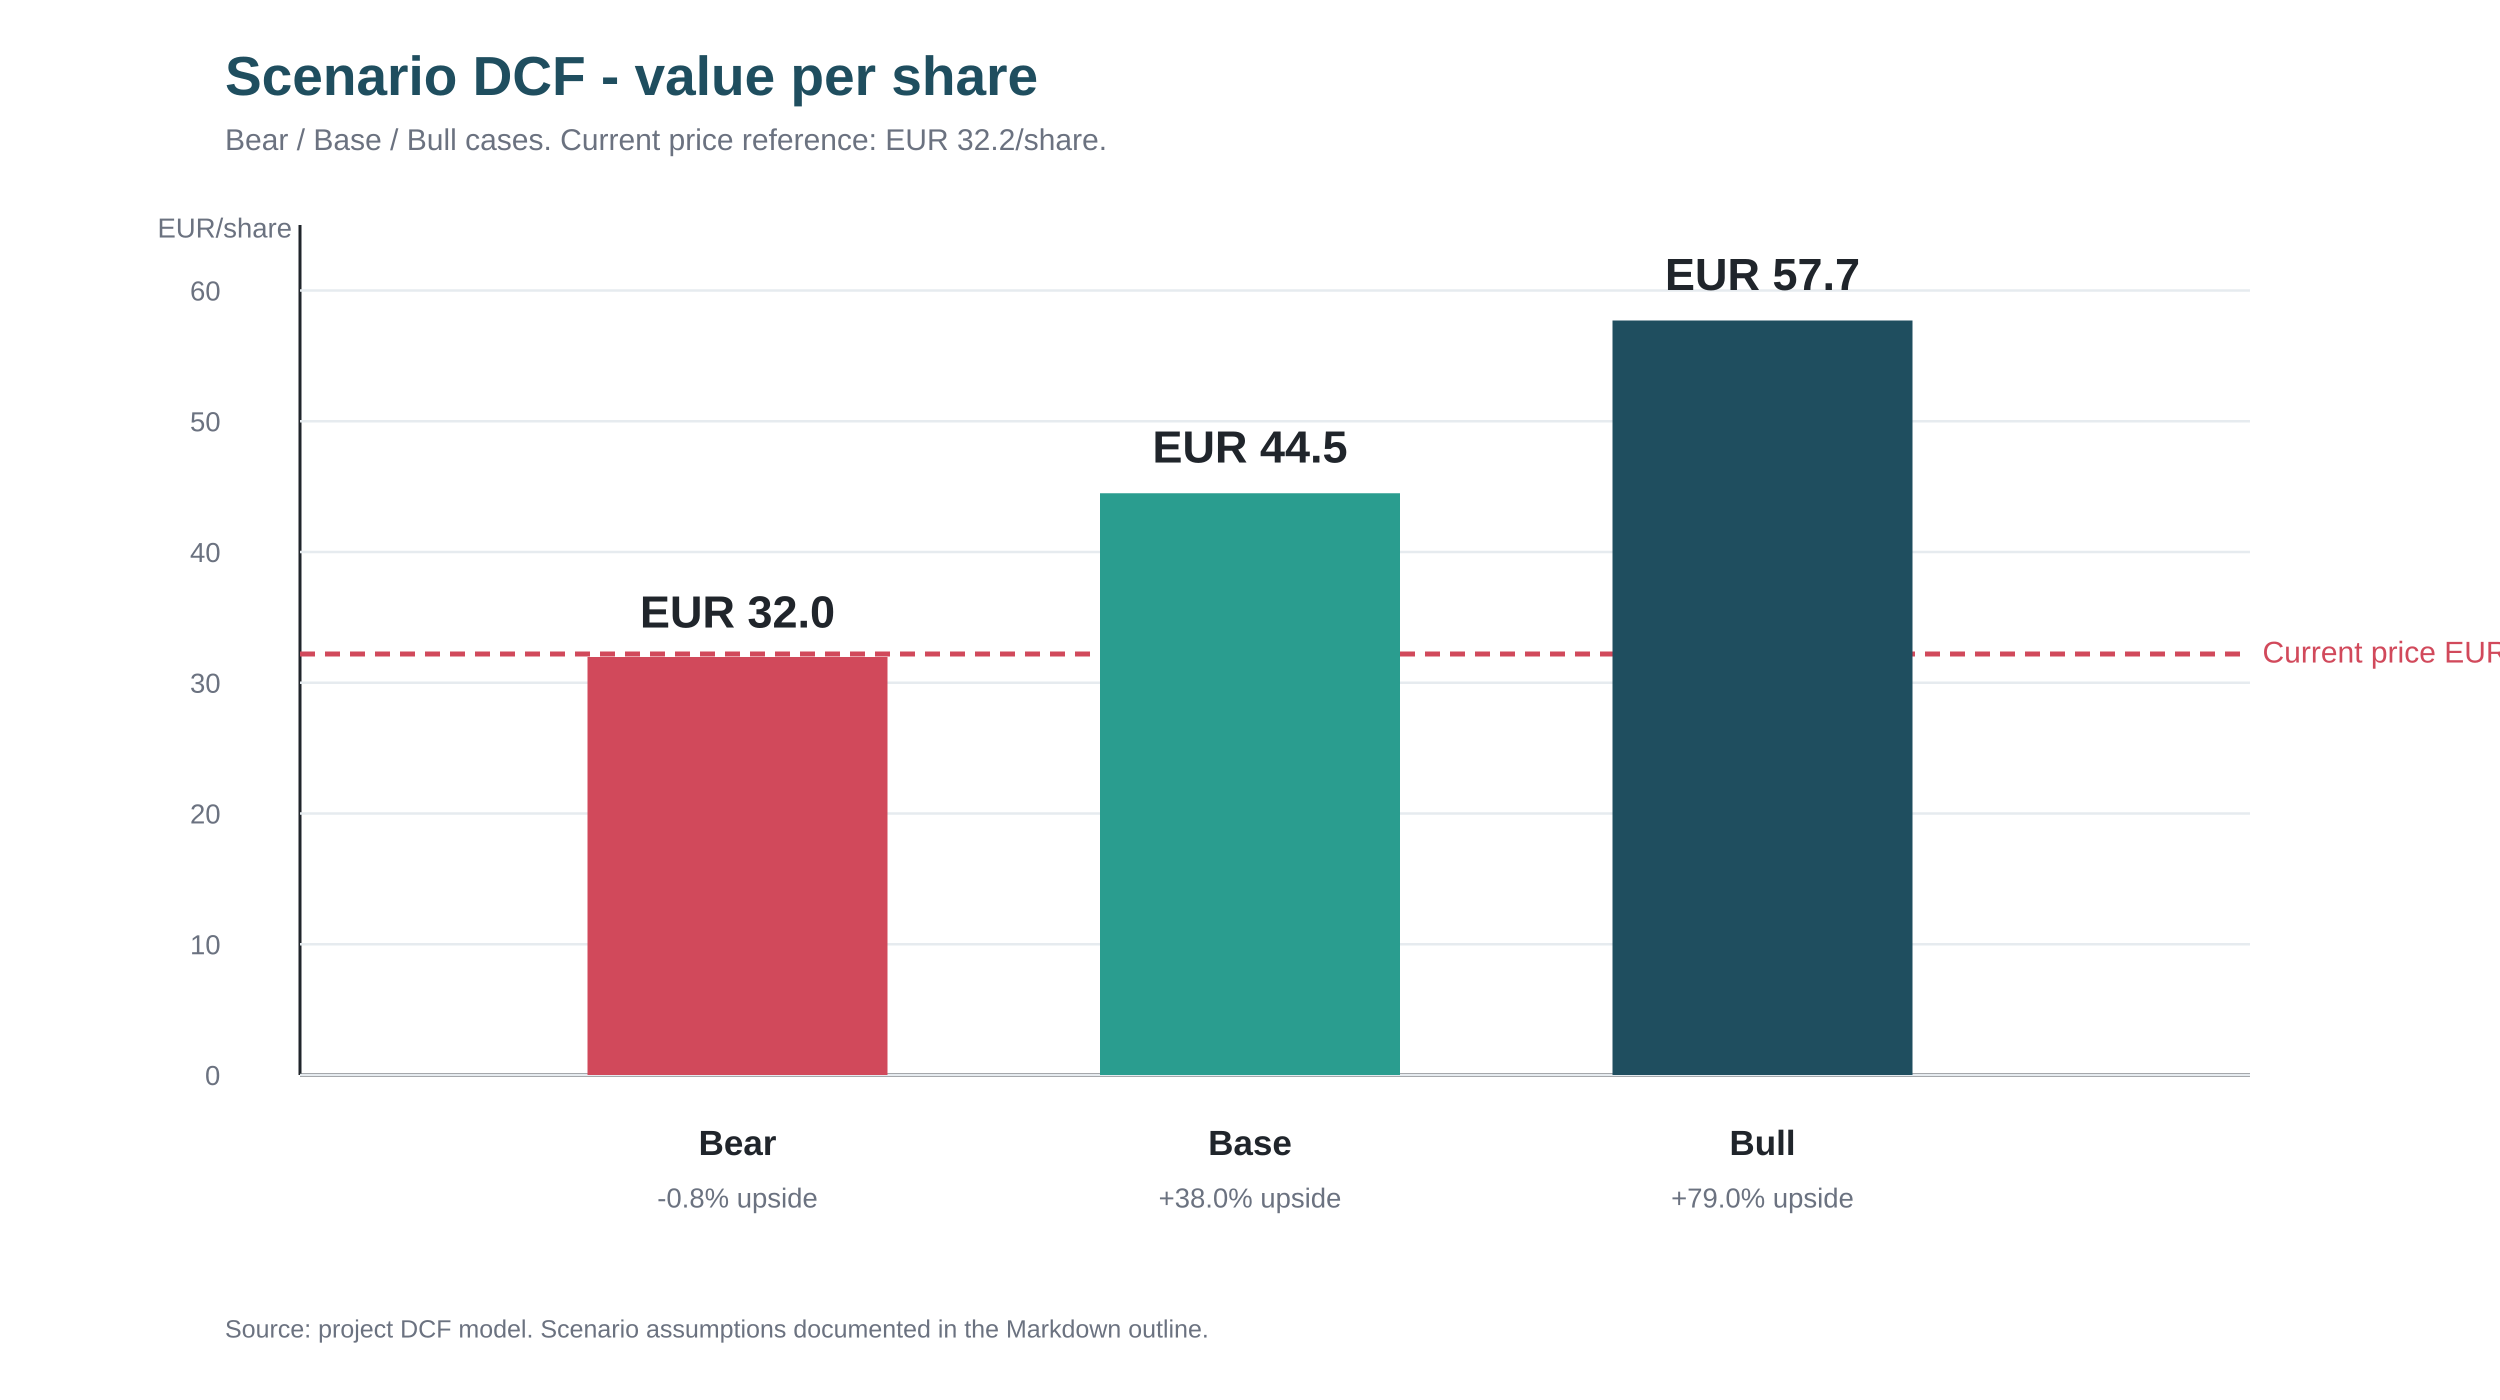
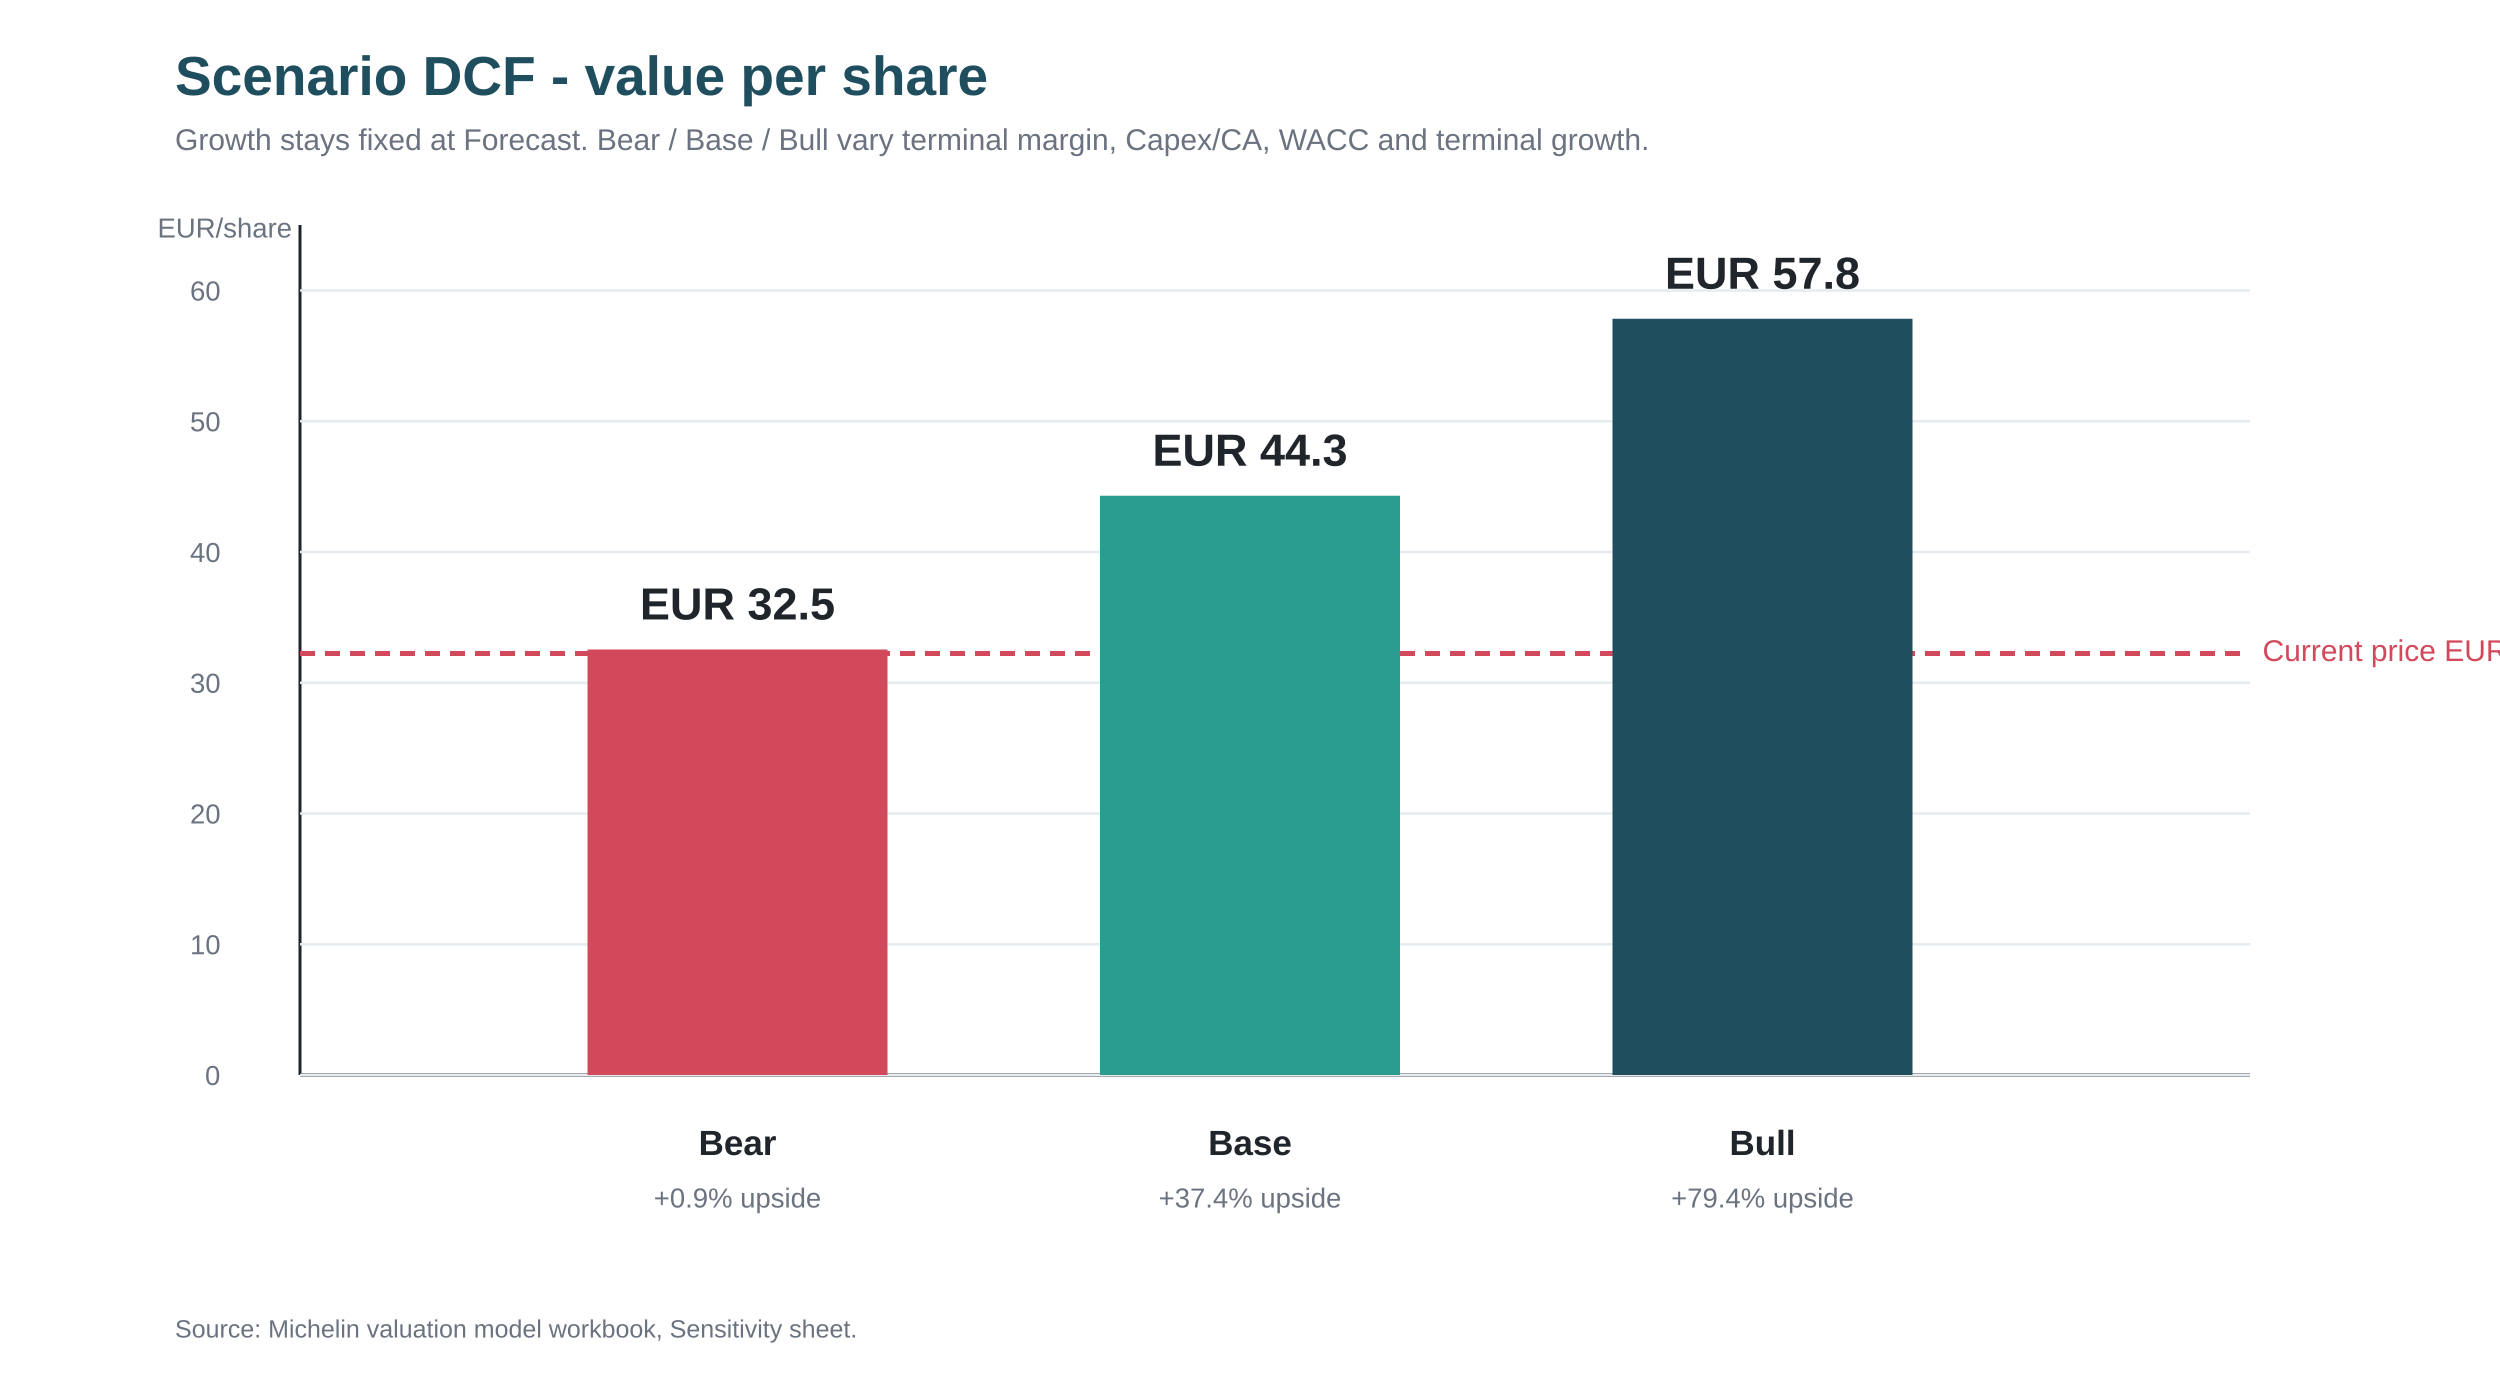
<svg xmlns="http://www.w3.org/2000/svg" width="1000" height="560" viewBox="0 0 1000 560">
  <rect width="1000" height="560" fill="#ffffff" />
-   <text x="90" y="38" font-family="Arial, Helvetica, sans-serif" font-size="22" font-weight="700" fill="#1F4E5F">Scenario DCF - value per share</text>
-   <text x="90" y="60" font-family="Arial, Helvetica, sans-serif" font-size="12" fill="#6B7280">Bear / Base / Bull cases. Current price reference: EUR 32.2/share.</text>
+   <text x="70" y="38" font-family="Arial, Helvetica, sans-serif" font-size="22" font-weight="700" fill="#1F4E5F">Scenario DCF - value per share</text>
+   <text x="70" y="60" font-family="Arial, Helvetica, sans-serif" font-size="12" fill="#6B7280">Growth stays fixed at Forecast. Bear / Base / Bull vary terminal margin, Capex/CA, WACC and terminal growth.</text>
  <line x1="120" y1="430" x2="900" y2="430" stroke="#20252B" stroke-width="1.2" />
  <line x1="120" y1="90" x2="120" y2="430" stroke="#20252B" stroke-width="1.2" />
  <g font-family="Arial, Helvetica, sans-serif" font-size="11" fill="#6B7280">
-     <line x1="120" y1="430" x2="900" y2="430" stroke="#E6EBEF" stroke-width="1" />
-     <text x="82" y="434">0</text>
+     <line x1="120" y1="430.0" x2="900" y2="430.0" stroke="#E6EBEF" stroke-width="1" />
+     <text x="82" y="434.0">0</text>
    <line x1="120" y1="377.7" x2="900" y2="377.7" stroke="#E6EBEF" stroke-width="1" />
    <text x="76" y="381.7">10</text>
    <line x1="120" y1="325.4" x2="900" y2="325.4" stroke="#E6EBEF" stroke-width="1" />
    <text x="76" y="329.4">20</text>
    <line x1="120" y1="273.1" x2="900" y2="273.1" stroke="#E6EBEF" stroke-width="1" />
    <text x="76" y="277.1">30</text>
    <line x1="120" y1="220.8" x2="900" y2="220.8" stroke="#E6EBEF" stroke-width="1" />
    <text x="76" y="224.8">40</text>
    <line x1="120" y1="168.5" x2="900" y2="168.5" stroke="#E6EBEF" stroke-width="1" />
    <text x="76" y="172.5">50</text>
    <line x1="120" y1="116.2" x2="900" y2="116.2" stroke="#E6EBEF" stroke-width="1" />
    <text x="76" y="120.2">60</text>
    <text x="63" y="95">EUR/share</text>
  </g>
-   <line x1="120" y1="261.6" x2="900" y2="261.6" stroke="#D1495B" stroke-width="2" stroke-dasharray="6 4" />
-   <text x="905" y="265" font-family="Arial, Helvetica, sans-serif" font-size="12" fill="#D1495B">Current price EUR 32.2</text>
-   <g font-family="Arial, Helvetica, sans-serif">
-     <rect x="235" y="262.8" width="120" height="167.2" fill="#D1495B" />
-     <text x="295" y="251" text-anchor="middle" font-size="18" font-weight="700" fill="#20252B">EUR 32.0</text>
-     <text x="295" y="462" text-anchor="middle" font-size="14" font-weight="700" fill="#20252B">Bear</text>
-     <text x="295" y="483" text-anchor="middle" font-size="11" fill="#6B7280">-0.8% upside</text>
-     <rect x="440" y="197.3" width="120" height="232.7" fill="#2A9D8F" />
-     <text x="500" y="185" text-anchor="middle" font-size="18" font-weight="700" fill="#20252B">EUR 44.5</text>
-     <text x="500" y="462" text-anchor="middle" font-size="14" font-weight="700" fill="#20252B">Base</text>
-     <text x="500" y="483" text-anchor="middle" font-size="11" fill="#6B7280">+38.0% upside</text>
-     <rect x="645" y="128.2" width="120" height="301.8" fill="#1F4E5F" />
-     <text x="705" y="116" text-anchor="middle" font-size="18" font-weight="700" fill="#20252B">EUR 57.7</text>
-     <text x="705" y="462" text-anchor="middle" font-size="14" font-weight="700" fill="#20252B">Bull</text>
-     <text x="705" y="483" text-anchor="middle" font-size="11" fill="#6B7280">+79.0% upside</text>
-   </g>
-   <text x="90" y="535" font-family="Arial, Helvetica, sans-serif" font-size="10" fill="#6B7280">Source: project DCF model. Scenario assumptions documented in the Markdown outline.</text>
+   <line x1="120" y1="261.4" x2="900" y2="261.4" stroke="#D1495B" stroke-width="2" stroke-dasharray="6 4" />
+   <text x="905" y="264.4" font-family="Arial, Helvetica, sans-serif" font-size="12" fill="#D1495B">Current price EUR 32.2</text>
+   <rect x="235" y="259.8" width="120" height="170.2" fill="#D1495B" />
+   <text x="295" y="247.8" text-anchor="middle" font-family="Arial, Helvetica, sans-serif" font-size="18" font-weight="700" fill="#20252B">EUR 32.5</text>
+   <text x="295" y="462" text-anchor="middle" font-family="Arial, Helvetica, sans-serif" font-size="14" font-weight="700" fill="#20252B">Bear</text>
+   <text x="295" y="483" text-anchor="middle" font-family="Arial, Helvetica, sans-serif" font-size="11" fill="#6B7280">+0.9% upside</text>
+   <rect x="440" y="198.3" width="120" height="231.7" fill="#2A9D8F" />
+   <text x="500" y="186.3" text-anchor="middle" font-family="Arial, Helvetica, sans-serif" font-size="18" font-weight="700" fill="#20252B">EUR 44.3</text>
+   <text x="500" y="462" text-anchor="middle" font-family="Arial, Helvetica, sans-serif" font-size="14" font-weight="700" fill="#20252B">Base</text>
+   <text x="500" y="483" text-anchor="middle" font-family="Arial, Helvetica, sans-serif" font-size="11" fill="#6B7280">+37.4% upside</text>
+   <rect x="645" y="127.5" width="120" height="302.5" fill="#1F4E5F" />
+   <text x="705" y="115.5" text-anchor="middle" font-family="Arial, Helvetica, sans-serif" font-size="18" font-weight="700" fill="#20252B">EUR 57.8</text>
+   <text x="705" y="462" text-anchor="middle" font-family="Arial, Helvetica, sans-serif" font-size="14" font-weight="700" fill="#20252B">Bull</text>
+   <text x="705" y="483" text-anchor="middle" font-family="Arial, Helvetica, sans-serif" font-size="11" fill="#6B7280">+79.4% upside</text>
+   <text x="70" y="535" font-family="Arial, Helvetica, sans-serif" font-size="10" fill="#6B7280">Source: Michelin valuation model workbook, Sensitivity sheet.</text>
</svg>
